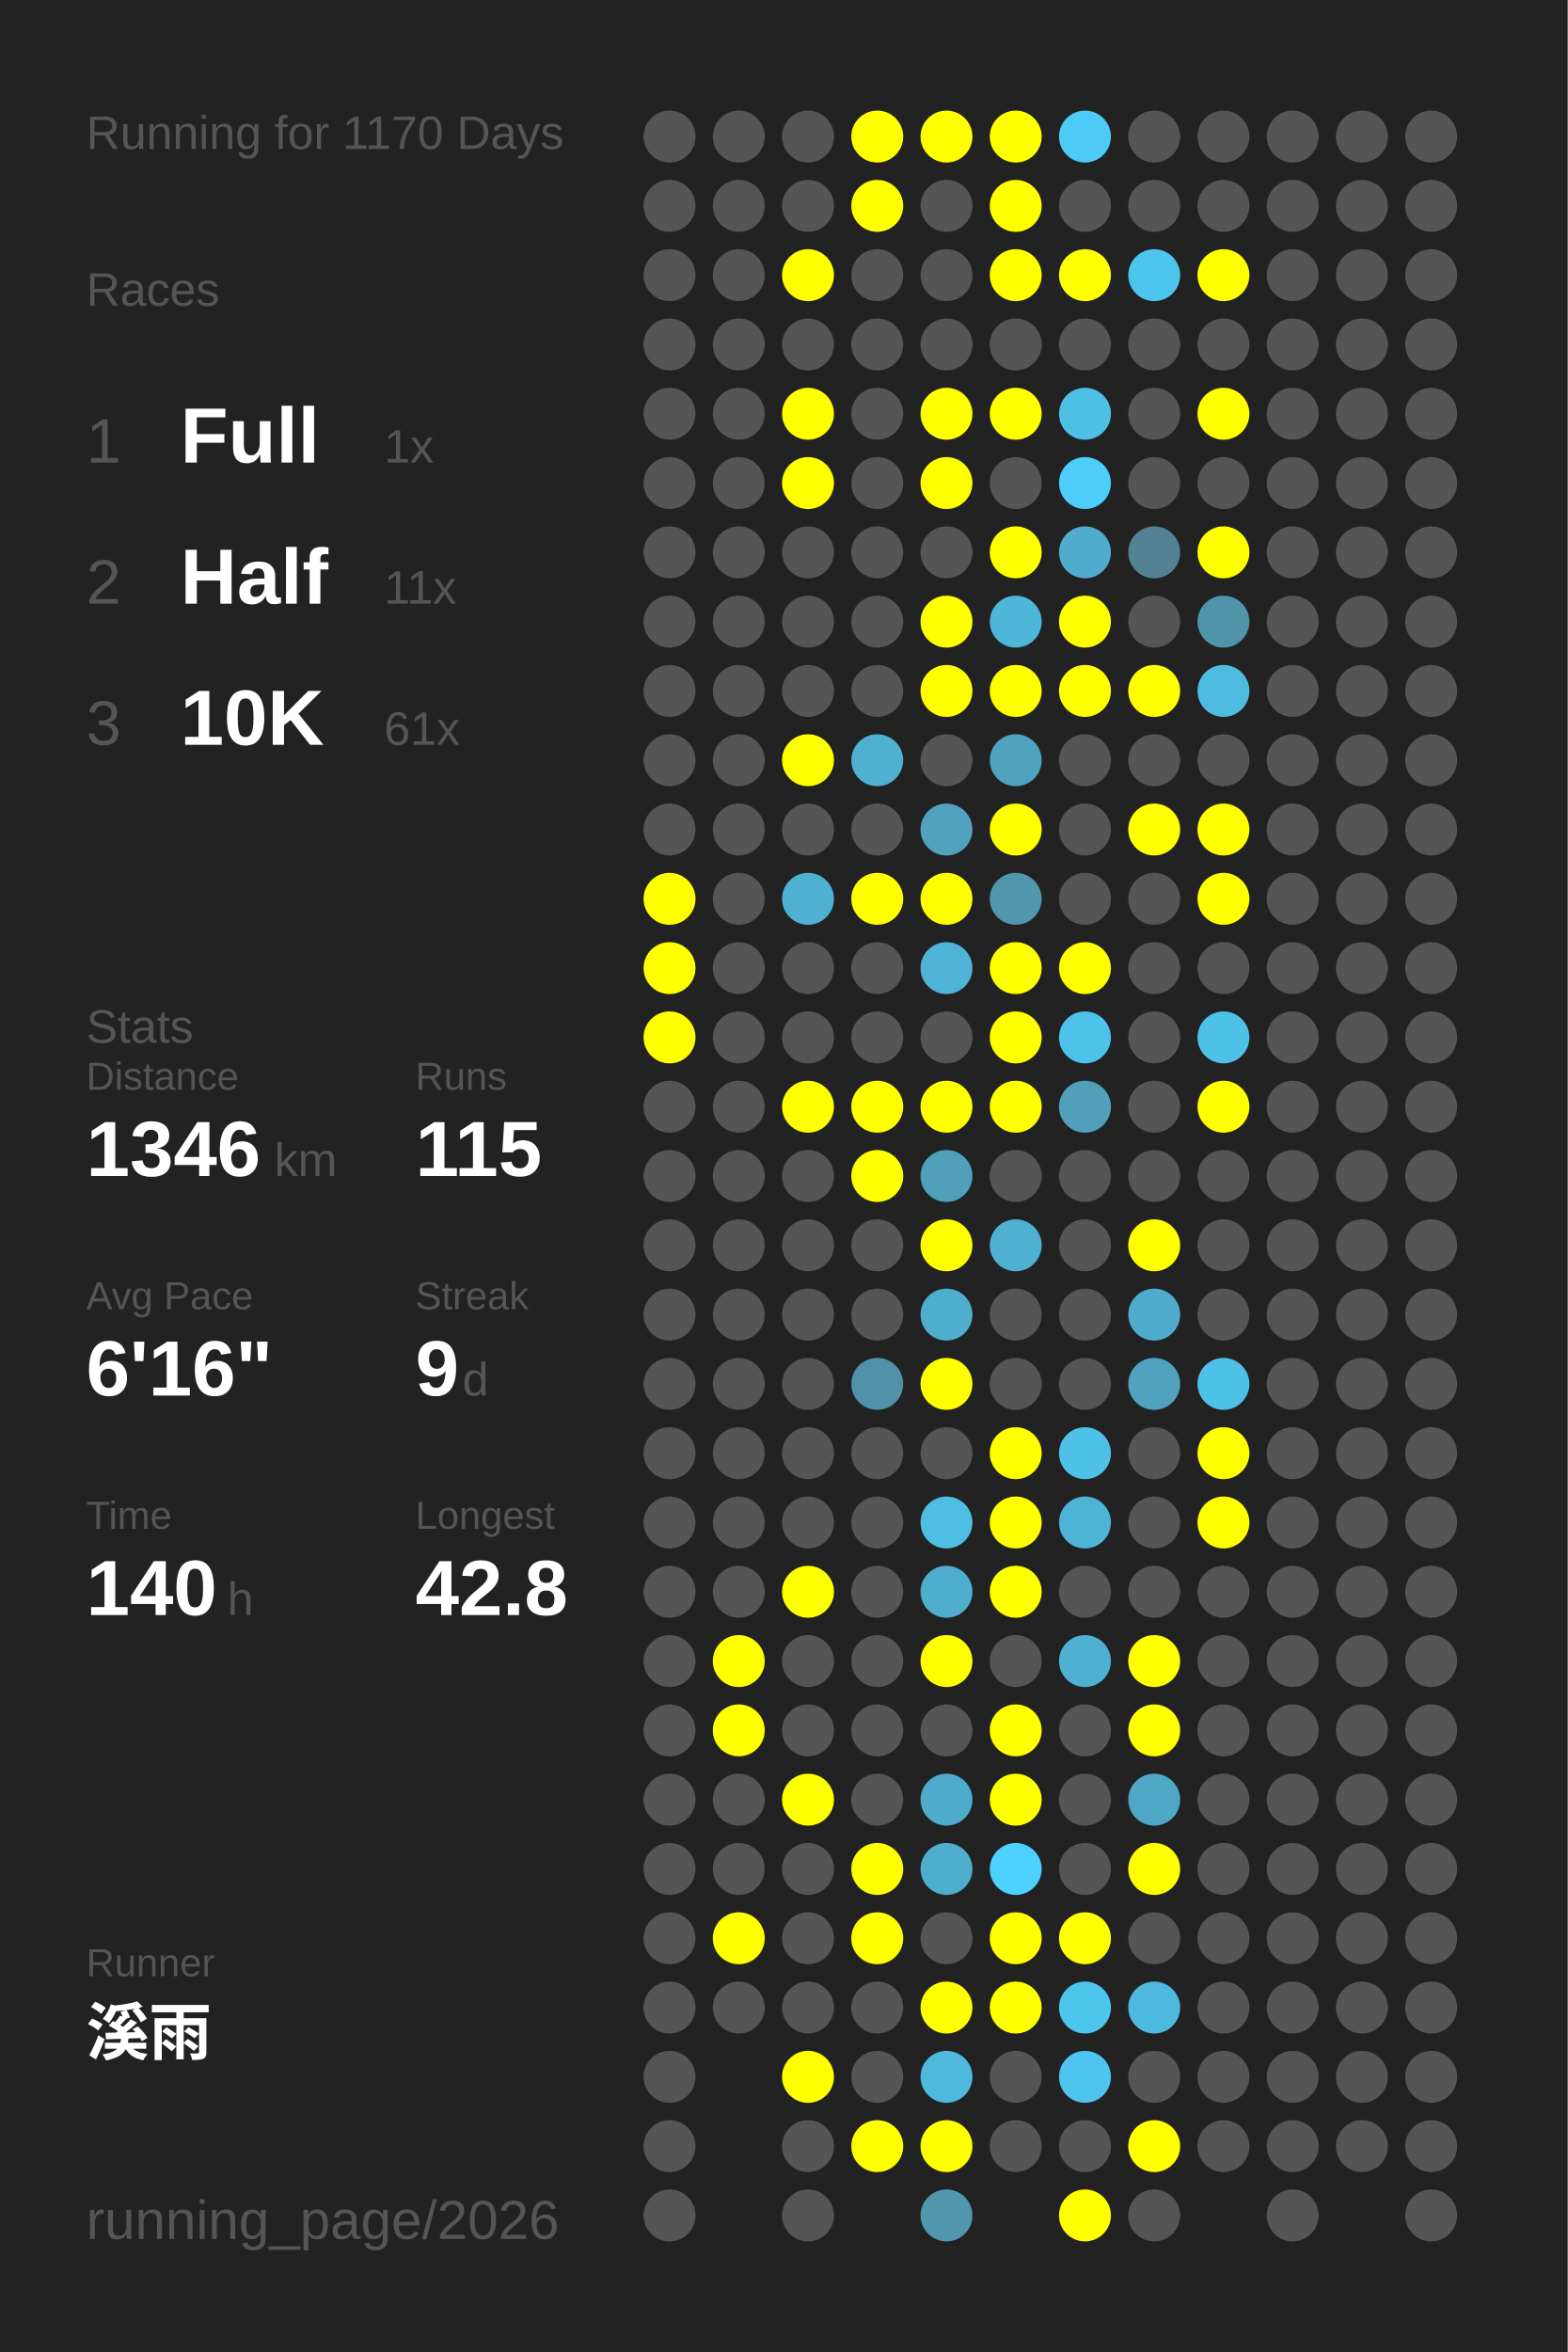
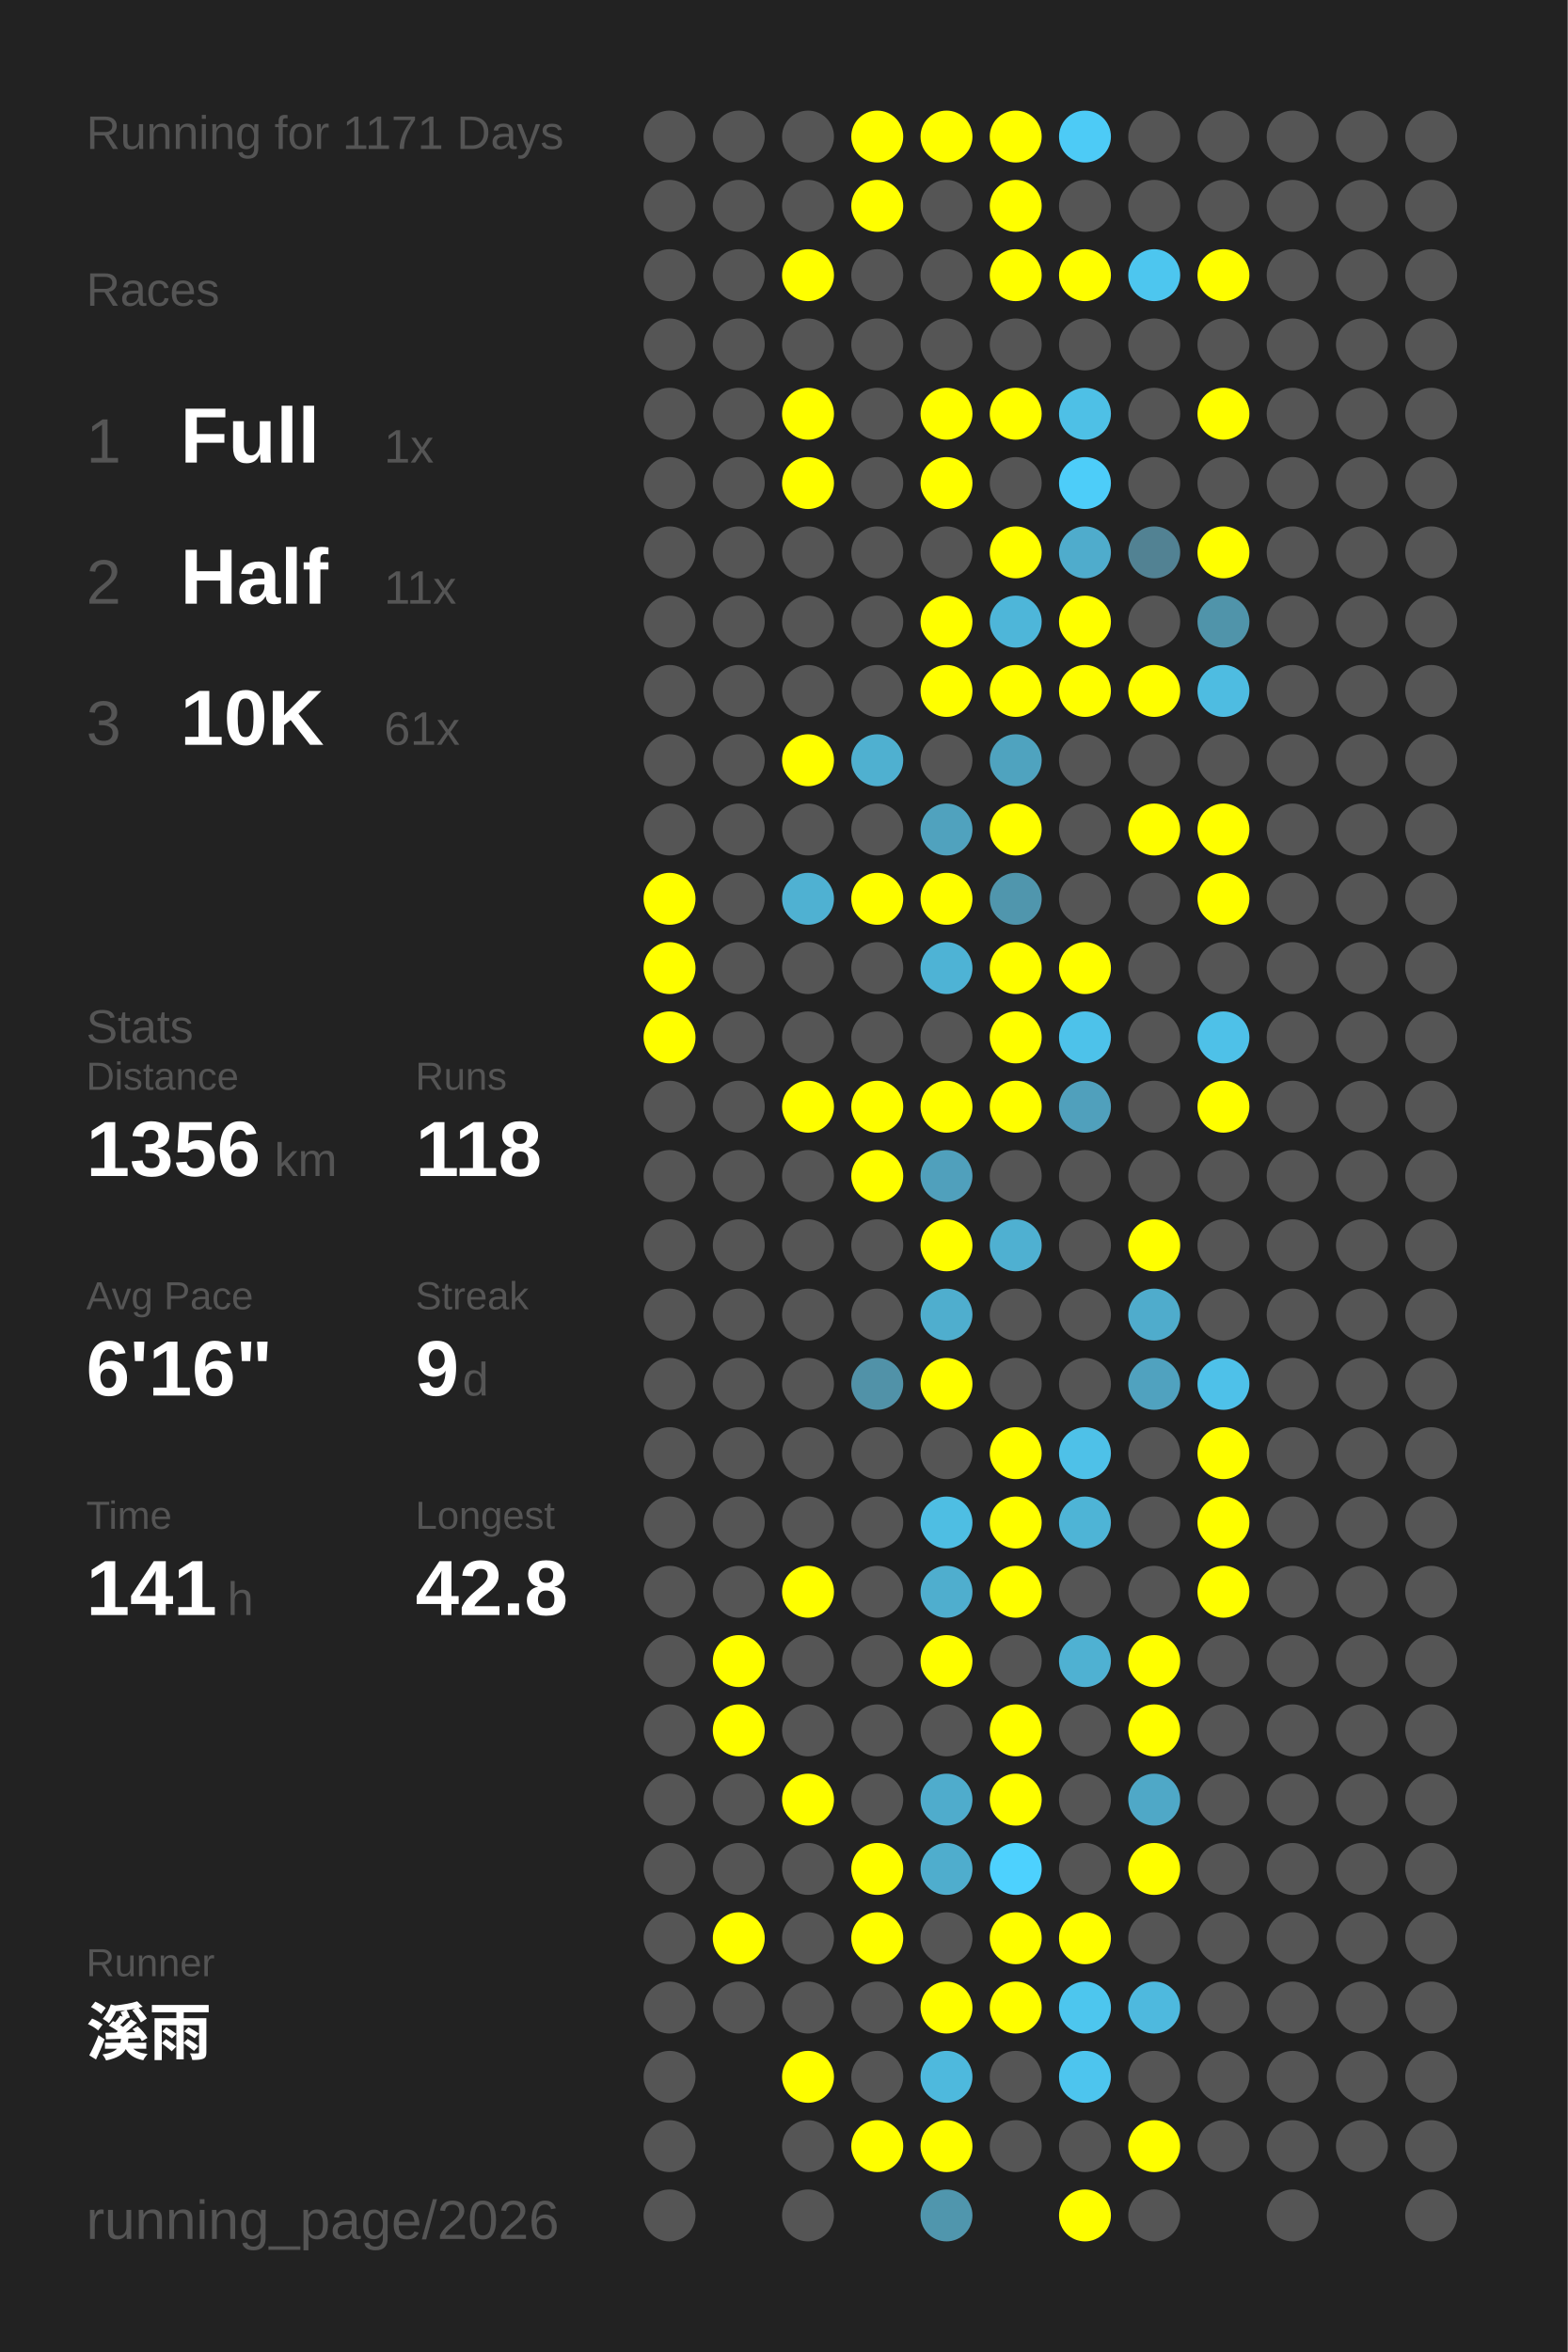
<svg xmlns="http://www.w3.org/2000/svg" baseProfile="full" height="300mm" version="1.1" viewBox="0,0,200,300" width="200mm">
  <defs />
  <rect fill="#222222" height="300" width="200" x="0" y="0" />
-   <text fill="#555555" style="font-size:6px; font-family:Arial;" x="11" y="19">Running for 1170 Days</text>
+   <text fill="#555555" style="font-size:6px; font-family:Arial;" x="11" y="19">Running for 1171 Days</text>
  <text fill="#555555" style="font-size:6px; font-family:Arial;" x="11" y="39">Races</text>
  <text fill="#555555" style="font-size:8px; font-family:Arial;" x="11" y="59">1</text>
  <text fill="#FFFFFF" style="font-size:10px; font-family:Arial; font-weight:bold;" x="23" y="59">Full</text>
  <text fill="#555555" style="font-size:6px; font-family:Arial;" x="49" y="59">1x</text>
  <text fill="#555555" style="font-size:8px; font-family:Arial;" x="11" y="77">2</text>
  <text fill="#FFFFFF" style="font-size:10px; font-family:Arial; font-weight:bold;" x="23" y="77">Half</text>
  <text fill="#555555" style="font-size:6px; font-family:Arial;" x="49" y="77">11x</text>
  <text fill="#555555" style="font-size:8px; font-family:Arial;" x="11" y="95">3</text>
  <text fill="#FFFFFF" style="font-size:10px; font-family:Arial; font-weight:bold;" x="23" y="95">10K</text>
  <text fill="#555555" style="font-size:6px; font-family:Arial;" x="49" y="95">61x</text>
  <text fill="#555555" style="font-size:6px; font-family:Arial;" x="11" y="133">Stats</text>
  <text fill="#555555" style="font-size:5px; font-family:Arial;" x="11" y="139">Distance</text>
-   <text fill="#FFFFFF" style="font-size:10px; font-family:Arial; font-weight:bold;" x="11" y="150">1346</text>
+   <text fill="#FFFFFF" style="font-size:10px; font-family:Arial; font-weight:bold;" x="11" y="150">1356</text>
  <text fill="#555555" style="font-size:6px; font-family:Arial;" x="35" y="150">km</text>
  <text fill="#555555" style="font-size:5px; font-family:Arial;" x="53" y="139">Runs</text>
-   <text fill="#FFFFFF" style="font-size:10px; font-family:Arial; font-weight:bold;" x="53" y="150">115</text>
+   <text fill="#FFFFFF" style="font-size:10px; font-family:Arial; font-weight:bold;" x="53" y="150">118</text>
  <text fill="#555555" style="font-size:5px; font-family:Arial;" x="11" y="167">Avg Pace</text>
  <text fill="#FFFFFF" style="font-size:10px; font-family:Arial; font-weight:bold;" x="11" y="178">6'16"</text>
  <text fill="#555555" style="font-size:5px; font-family:Arial;" x="53" y="167">Streak</text>
  <text fill="#FFFFFF" style="font-size:10px; font-family:Arial; font-weight:bold;" x="53" y="178">9</text>
  <text fill="#555555" style="font-size:6px; font-family:Arial;" x="59" y="178">d</text>
  <text fill="#555555" style="font-size:5px; font-family:Arial;" x="11" y="195">Time</text>
-   <text fill="#FFFFFF" style="font-size:10px; font-family:Arial; font-weight:bold;" x="11" y="206">140</text>
+   <text fill="#FFFFFF" style="font-size:10px; font-family:Arial; font-weight:bold;" x="11" y="206">141</text>
  <text fill="#555555" style="font-size:6px; font-family:Arial;" x="29" y="206">h</text>
  <text fill="#555555" style="font-size:5px; font-family:Arial;" x="53" y="195">Longest</text>
  <text fill="#FFFFFF" style="font-size:10px; font-family:Arial; font-weight:bold;" x="53" y="206">42.8</text>
  <text fill="#555555" style="font-size:5px; font-family:Arial;" x="11" y="252.065">Runner</text>
  <text fill="#FFFFFF" style="font-size:8px; font-family:Arial; font-weight:bold;" x="11" y="262.065">溪雨</text>
  <text fill="#555555" style="font-size:7px; font-family:Arial;" x="11" y="285.581">running_page/2026</text>
  <circle cx="85.417" cy="17.419" fill="#555555" r="3.312" />
  <circle cx="85.417" cy="26.258" fill="#555555" r="3.312" />
  <circle cx="85.417" cy="35.097" fill="#555555" r="3.312" />
  <circle cx="85.417" cy="43.935" fill="#555555" r="3.312" />
  <circle cx="85.417" cy="52.774" fill="#555555" r="3.312" />
  <circle cx="85.417" cy="61.613" fill="#555555" r="3.312" />
  <circle cx="85.417" cy="70.452" fill="#555555" r="3.312" />
  <circle cx="85.417" cy="79.29" fill="#555555" r="3.312" />
  <circle cx="85.417" cy="88.129" fill="#555555" r="3.312" />
  <circle cx="85.417" cy="96.968" fill="#555555" r="3.312" />
  <circle cx="85.417" cy="105.806" fill="#555555" r="3.312" />
  <circle cx="85.417" cy="114.645" fill="#FFFF00" r="3.312" />
  <circle cx="85.417" cy="123.484" fill="#FFFF00" r="3.312" />
  <circle cx="85.417" cy="132.323" fill="#FFFF00" r="3.312" />
  <circle cx="85.417" cy="141.161" fill="#555555" r="3.312" />
  <circle cx="85.417" cy="150" fill="#555555" r="3.312" />
  <circle cx="85.417" cy="158.839" fill="#555555" r="3.312" />
  <circle cx="85.417" cy="167.677" fill="#555555" r="3.312" />
  <circle cx="85.417" cy="176.516" fill="#555555" r="3.312" />
  <circle cx="85.417" cy="185.355" fill="#555555" r="3.312" />
  <circle cx="85.417" cy="194.194" fill="#555555" r="3.312" />
  <circle cx="85.417" cy="203.032" fill="#555555" r="3.312" />
  <circle cx="85.417" cy="211.871" fill="#555555" r="3.312" />
  <circle cx="85.417" cy="220.71" fill="#555555" r="3.312" />
  <circle cx="85.417" cy="229.548" fill="#555555" r="3.312" />
  <circle cx="85.417" cy="238.387" fill="#555555" r="3.312" />
  <circle cx="85.417" cy="247.226" fill="#555555" r="3.312" />
  <circle cx="85.417" cy="256.065" fill="#555555" r="3.312" />
  <circle cx="85.417" cy="264.903" fill="#555555" r="3.312" />
  <circle cx="85.417" cy="273.742" fill="#555555" r="3.312" />
  <circle cx="85.417" cy="282.581" fill="#555555" r="3.312" />
  <circle cx="94.25" cy="17.419" fill="#555555" r="3.312" />
  <circle cx="94.25" cy="26.258" fill="#555555" r="3.312" />
  <circle cx="94.25" cy="35.097" fill="#555555" r="3.312" />
  <circle cx="94.25" cy="43.935" fill="#555555" r="3.312" />
  <circle cx="94.25" cy="52.774" fill="#555555" r="3.312" />
  <circle cx="94.25" cy="61.613" fill="#555555" r="3.312" />
  <circle cx="94.25" cy="70.452" fill="#555555" r="3.312" />
  <circle cx="94.25" cy="79.29" fill="#555555" r="3.312" />
  <circle cx="94.25" cy="88.129" fill="#555555" r="3.312" />
  <circle cx="94.25" cy="96.968" fill="#555555" r="3.312" />
  <circle cx="94.25" cy="105.806" fill="#555555" r="3.312" />
  <circle cx="94.25" cy="114.645" fill="#555555" r="3.312" />
  <circle cx="94.25" cy="123.484" fill="#555555" r="3.312" />
  <circle cx="94.25" cy="132.323" fill="#555555" r="3.312" />
  <circle cx="94.25" cy="141.161" fill="#555555" r="3.312" />
  <circle cx="94.25" cy="150" fill="#555555" r="3.312" />
  <circle cx="94.25" cy="158.839" fill="#555555" r="3.312" />
  <circle cx="94.25" cy="167.677" fill="#555555" r="3.312" />
  <circle cx="94.25" cy="176.516" fill="#555555" r="3.312" />
  <circle cx="94.25" cy="185.355" fill="#555555" r="3.312" />
  <circle cx="94.25" cy="194.194" fill="#555555" r="3.312" />
  <circle cx="94.25" cy="203.032" fill="#555555" r="3.312" />
  <circle cx="94.25" cy="211.871" fill="#FFFF00" r="3.312" />
  <circle cx="94.25" cy="220.71" fill="#FFFF00" r="3.312" />
  <circle cx="94.25" cy="229.548" fill="#555555" r="3.312" />
  <circle cx="94.25" cy="238.387" fill="#555555" r="3.312" />
  <circle cx="94.25" cy="247.226" fill="#FFFF00" r="3.312" />
  <circle cx="94.25" cy="256.065" fill="#555555" r="3.312" />
  <circle cx="103.083" cy="17.419" fill="#555555" r="3.312" />
  <circle cx="103.083" cy="26.258" fill="#555555" r="3.312" />
  <circle cx="103.083" cy="35.097" fill="#FFFF00" r="3.312" />
  <circle cx="103.083" cy="43.935" fill="#555555" r="3.312" />
  <circle cx="103.083" cy="52.774" fill="#FFFF00" r="3.312" />
  <circle cx="103.083" cy="61.613" fill="#FFFF00" r="3.312" />
  <circle cx="103.083" cy="70.452" fill="#555555" r="3.312" />
  <circle cx="103.083" cy="79.29" fill="#555555" r="3.312" />
  <circle cx="103.083" cy="88.129" fill="#555555" r="3.312" />
  <circle cx="103.083" cy="96.968" fill="#FFFF00" r="3.312" />
  <circle cx="103.083" cy="105.806" fill="#555555" r="3.312" />
  <circle cx="103.083" cy="114.645" fill="#4fb1d2" r="3.312" />
  <circle cx="103.083" cy="123.484" fill="#555555" r="3.312" />
  <circle cx="103.083" cy="132.323" fill="#555555" r="3.312" />
  <circle cx="103.083" cy="141.161" fill="#FFFF00" r="3.312" />
  <circle cx="103.083" cy="150" fill="#555555" r="3.312" />
  <circle cx="103.083" cy="158.839" fill="#555555" r="3.312" />
  <circle cx="103.083" cy="167.677" fill="#555555" r="3.312" />
  <circle cx="103.083" cy="176.516" fill="#555555" r="3.312" />
  <circle cx="103.083" cy="185.355" fill="#555555" r="3.312" />
  <circle cx="103.083" cy="194.194" fill="#555555" r="3.312" />
  <circle cx="103.083" cy="203.032" fill="#FFFF00" r="3.312" />
  <circle cx="103.083" cy="211.871" fill="#555555" r="3.312" />
  <circle cx="103.083" cy="220.71" fill="#555555" r="3.312" />
  <circle cx="103.083" cy="229.548" fill="#FFFF00" r="3.312" />
  <circle cx="103.083" cy="238.387" fill="#555555" r="3.312" />
  <circle cx="103.083" cy="247.226" fill="#555555" r="3.312" />
  <circle cx="103.083" cy="256.065" fill="#555555" r="3.312" />
  <circle cx="103.083" cy="264.903" fill="#FFFF00" r="3.312" />
  <circle cx="103.083" cy="273.742" fill="#555555" r="3.312" />
  <circle cx="103.083" cy="282.581" fill="#555555" r="3.312" />
  <circle cx="111.917" cy="17.419" fill="#FFFF00" r="3.312" />
  <circle cx="111.917" cy="26.258" fill="#FFFF00" r="3.312" />
  <circle cx="111.917" cy="35.097" fill="#555555" r="3.312" />
  <circle cx="111.917" cy="43.935" fill="#555555" r="3.312" />
  <circle cx="111.917" cy="52.774" fill="#555555" r="3.312" />
  <circle cx="111.917" cy="61.613" fill="#555555" r="3.312" />
  <circle cx="111.917" cy="70.452" fill="#555555" r="3.312" />
  <circle cx="111.917" cy="79.29" fill="#555555" r="3.312" />
  <circle cx="111.917" cy="88.129" fill="#555555" r="3.312" />
  <circle cx="111.917" cy="96.968" fill="#4fb0d0" r="3.312" />
  <circle cx="111.917" cy="105.806" fill="#555555" r="3.312" />
  <circle cx="111.917" cy="114.645" fill="#FFFF00" r="3.312" />
  <circle cx="111.917" cy="123.484" fill="#555555" r="3.312" />
  <circle cx="111.917" cy="132.323" fill="#555555" r="3.312" />
  <circle cx="111.917" cy="141.161" fill="#FFFF00" r="3.312" />
  <circle cx="111.917" cy="150" fill="#FFFF00" r="3.312" />
  <circle cx="111.917" cy="158.839" fill="#555555" r="3.312" />
  <circle cx="111.917" cy="167.677" fill="#555555" r="3.312" />
  <circle cx="111.917" cy="176.516" fill="#5192a8" r="3.312" />
  <circle cx="111.917" cy="185.355" fill="#555555" r="3.312" />
  <circle cx="111.917" cy="194.194" fill="#555555" r="3.312" />
  <circle cx="111.917" cy="203.032" fill="#555555" r="3.312" />
  <circle cx="111.917" cy="211.871" fill="#555555" r="3.312" />
  <circle cx="111.917" cy="220.71" fill="#555555" r="3.312" />
  <circle cx="111.917" cy="229.548" fill="#555555" r="3.312" />
  <circle cx="111.917" cy="238.387" fill="#FFFF00" r="3.312" />
  <circle cx="111.917" cy="247.226" fill="#FFFF00" r="3.312" />
  <circle cx="111.917" cy="256.065" fill="#555555" r="3.312" />
  <circle cx="111.917" cy="264.903" fill="#555555" r="3.312" />
  <circle cx="111.917" cy="273.742" fill="#FFFF00" r="3.312" />
  <circle cx="120.75" cy="17.419" fill="#FFFF00" r="3.312" />
  <circle cx="120.75" cy="26.258" fill="#555555" r="3.312" />
  <circle cx="120.75" cy="35.097" fill="#555555" r="3.312" />
  <circle cx="120.75" cy="43.935" fill="#555555" r="3.312" />
  <circle cx="120.75" cy="52.774" fill="#FFFF00" r="3.312" />
  <circle cx="120.75" cy="61.613" fill="#FFFF00" r="3.312" />
  <circle cx="120.75" cy="70.452" fill="#555555" r="3.312" />
  <circle cx="120.75" cy="79.29" fill="#FFFF00" r="3.312" />
  <circle cx="120.75" cy="88.129" fill="#FFFF00" r="3.312" />
  <circle cx="120.75" cy="96.968" fill="#555555" r="3.312" />
  <circle cx="120.75" cy="105.806" fill="#50a2be" r="3.312" />
  <circle cx="120.75" cy="114.645" fill="#FFFF00" r="3.312" />
  <circle cx="120.75" cy="123.484" fill="#4eb3d5" r="3.312" />
  <circle cx="120.75" cy="132.323" fill="#555555" r="3.312" />
  <circle cx="120.75" cy="141.161" fill="#FFFF00" r="3.312" />
  <circle cx="120.75" cy="150" fill="#50a0bc" r="3.312" />
  <circle cx="120.75" cy="158.839" fill="#FFFF00" r="3.312" />
  <circle cx="120.75" cy="167.677" fill="#4faece" r="3.312" />
  <circle cx="120.75" cy="176.516" fill="#FFFF00" r="3.312" />
  <circle cx="120.75" cy="185.355" fill="#555555" r="3.312" />
  <circle cx="120.75" cy="194.194" fill="#4ebee3" r="3.312" />
  <circle cx="120.75" cy="203.032" fill="#4faece" r="3.312" />
  <circle cx="120.75" cy="211.871" fill="#FFFF00" r="3.312" />
  <circle cx="120.75" cy="220.71" fill="#555555" r="3.312" />
  <circle cx="120.75" cy="229.548" fill="#4faccc" r="3.312" />
  <circle cx="120.75" cy="238.387" fill="#4fadcd" r="3.312" />
  <circle cx="120.75" cy="247.226" fill="#555555" r="3.312" />
  <circle cx="120.75" cy="256.065" fill="#FFFF00" r="3.312" />
  <circle cx="120.75" cy="264.903" fill="#4eb9dd" r="3.312" />
  <circle cx="120.75" cy="273.742" fill="#FFFF00" r="3.312" />
  <circle cx="120.75" cy="282.581" fill="#5096ad" r="3.312" />
  <circle cx="129.583" cy="17.419" fill="#FFFF00" r="3.312" />
  <circle cx="129.583" cy="26.258" fill="#FFFF00" r="3.312" />
  <circle cx="129.583" cy="35.097" fill="#FFFF00" r="3.312" />
  <circle cx="129.583" cy="43.935" fill="#555555" r="3.312" />
  <circle cx="129.583" cy="52.774" fill="#FFFF00" r="3.312" />
  <circle cx="129.583" cy="61.613" fill="#555555" r="3.312" />
  <circle cx="129.583" cy="70.452" fill="#FFFF00" r="3.312" />
  <circle cx="129.583" cy="79.29" fill="#4eb6d9" r="3.312" />
  <circle cx="129.583" cy="88.129" fill="#FFFF00" r="3.312" />
  <circle cx="129.583" cy="96.968" fill="#4fa3bf" r="3.312" />
  <circle cx="129.583" cy="105.806" fill="#FFFF00" r="3.312" />
  <circle cx="129.583" cy="114.645" fill="#5096ad" r="3.312" />
  <circle cx="129.583" cy="123.484" fill="#FFFF00" r="3.312" />
  <circle cx="129.583" cy="132.323" fill="#FFFF00" r="3.312" />
  <circle cx="129.583" cy="141.161" fill="#FFFF00" r="3.312" />
  <circle cx="129.583" cy="150" fill="#555555" r="3.312" />
  <circle cx="129.583" cy="158.839" fill="#4fb0d1" r="3.312" />
  <circle cx="129.583" cy="167.677" fill="#555555" r="3.312" />
  <circle cx="129.583" cy="176.516" fill="#555555" r="3.312" />
  <circle cx="129.583" cy="185.355" fill="#FFFF00" r="3.312" />
  <circle cx="129.583" cy="194.194" fill="#FFFF00" r="3.312" />
  <circle cx="129.583" cy="203.032" fill="#FFFF00" r="3.312" />
  <circle cx="129.583" cy="211.871" fill="#555555" r="3.312" />
  <circle cx="129.583" cy="220.71" fill="#FFFF00" r="3.312" />
  <circle cx="129.583" cy="229.548" fill="#FFFF00" r="3.312" />
  <circle cx="129.583" cy="238.387" fill="#4dd1fe" r="3.312" />
  <circle cx="129.583" cy="247.226" fill="#FFFF00" r="3.312" />
  <circle cx="129.583" cy="256.065" fill="#FFFF00" r="3.312" />
  <circle cx="129.583" cy="264.903" fill="#555555" r="3.312" />
  <circle cx="129.583" cy="273.742" fill="#555555" r="3.312" />
  <circle cx="138.417" cy="17.419" fill="#4dcbf6" r="3.312" />
  <circle cx="138.417" cy="26.258" fill="#555555" r="3.312" />
  <circle cx="138.417" cy="35.097" fill="#FFFF00" r="3.312" />
  <circle cx="138.417" cy="43.935" fill="#555555" r="3.312" />
  <circle cx="138.417" cy="52.774" fill="#4ec0e6" r="3.312" />
  <circle cx="138.417" cy="61.613" fill="#4dcdf9" r="3.312" />
  <circle cx="138.417" cy="70.452" fill="#4faccc" r="3.312" />
  <circle cx="138.417" cy="79.29" fill="#FFFF00" r="3.312" />
  <circle cx="138.417" cy="88.129" fill="#FFFF00" r="3.312" />
  <circle cx="138.417" cy="96.968" fill="#555555" r="3.312" />
  <circle cx="138.417" cy="105.806" fill="#555555" r="3.312" />
  <circle cx="138.417" cy="114.645" fill="#555555" r="3.312" />
  <circle cx="138.417" cy="123.484" fill="#FFFF00" r="3.312" />
  <circle cx="138.417" cy="132.323" fill="#4dc2ea" r="3.312" />
  <circle cx="138.417" cy="141.161" fill="#50a0bc" r="3.312" />
  <circle cx="138.417" cy="150" fill="#555555" r="3.312" />
  <circle cx="138.417" cy="158.839" fill="#555555" r="3.312" />
  <circle cx="138.417" cy="167.677" fill="#555555" r="3.312" />
  <circle cx="138.417" cy="176.516" fill="#555555" r="3.312" />
  <circle cx="138.417" cy="185.355" fill="#4ec1e8" r="3.312" />
  <circle cx="138.417" cy="194.194" fill="#4eb4d6" r="3.312" />
  <circle cx="138.417" cy="203.032" fill="#555555" r="3.312" />
  <circle cx="138.417" cy="211.871" fill="#4fb1d2" r="3.312" />
  <circle cx="138.417" cy="220.71" fill="#555555" r="3.312" />
  <circle cx="138.417" cy="229.548" fill="#555555" r="3.312" />
  <circle cx="138.417" cy="238.387" fill="#555555" r="3.312" />
  <circle cx="138.417" cy="247.226" fill="#FFFF00" r="3.312" />
  <circle cx="138.417" cy="256.065" fill="#4dc6ee" r="3.312" />
  <circle cx="138.417" cy="264.903" fill="#4dc5ee" r="3.312" />
  <circle cx="138.417" cy="273.742" fill="#555555" r="3.312" />
  <circle cx="138.417" cy="282.581" fill="#FFFF00" r="3.312" />
  <circle cx="147.25" cy="17.419" fill="#555555" r="3.312" />
  <circle cx="147.25" cy="26.258" fill="#555555" r="3.312" />
  <circle cx="147.25" cy="35.097" fill="#4dc6ef" r="3.312" />
  <circle cx="147.25" cy="43.935" fill="#555555" r="3.312" />
  <circle cx="147.25" cy="52.774" fill="#555555" r="3.312" />
  <circle cx="147.25" cy="61.613" fill="#555555" r="3.312" />
  <circle cx="147.25" cy="70.452" fill="#528293" r="3.312" />
  <circle cx="147.25" cy="79.29" fill="#555555" r="3.312" />
  <circle cx="147.25" cy="88.129" fill="#FFFF00" r="3.312" />
  <circle cx="147.25" cy="96.968" fill="#555555" r="3.312" />
  <circle cx="147.25" cy="105.806" fill="#FFFF00" r="3.312" />
  <circle cx="147.25" cy="114.645" fill="#555555" r="3.312" />
  <circle cx="147.25" cy="123.484" fill="#555555" r="3.312" />
  <circle cx="147.25" cy="132.323" fill="#555555" r="3.312" />
  <circle cx="147.25" cy="141.161" fill="#555555" r="3.312" />
  <circle cx="147.25" cy="150" fill="#555555" r="3.312" />
  <circle cx="147.25" cy="158.839" fill="#FFFF00" r="3.312" />
  <circle cx="147.25" cy="167.677" fill="#4faccc" r="3.312" />
  <circle cx="147.25" cy="176.516" fill="#50a2bf" r="3.312" />
  <circle cx="147.25" cy="185.355" fill="#555555" r="3.312" />
  <circle cx="147.25" cy="194.194" fill="#555555" r="3.312" />
  <circle cx="147.25" cy="203.032" fill="#555555" r="3.312" />
  <circle cx="147.25" cy="211.871" fill="#FFFF00" r="3.312" />
  <circle cx="147.25" cy="220.71" fill="#FFFF00" r="3.312" />
  <circle cx="147.25" cy="229.548" fill="#4fa8c7" r="3.312" />
  <circle cx="147.25" cy="238.387" fill="#FFFF00" r="3.312" />
  <circle cx="147.25" cy="247.226" fill="#555555" r="3.312" />
  <circle cx="147.25" cy="256.065" fill="#4eb9de" r="3.312" />
  <circle cx="147.25" cy="264.903" fill="#555555" r="3.312" />
  <circle cx="147.25" cy="273.742" fill="#FFFF00" r="3.312" />
  <circle cx="147.25" cy="282.581" fill="#555555" r="3.312" />
  <circle cx="156.083" cy="17.419" fill="#555555" r="3.312" />
  <circle cx="156.083" cy="26.258" fill="#555555" r="3.312" />
  <circle cx="156.083" cy="35.097" fill="#FFFF00" r="3.312" />
  <circle cx="156.083" cy="43.935" fill="#555555" r="3.312" />
  <circle cx="156.083" cy="52.774" fill="#FFFF00" r="3.312" />
  <circle cx="156.083" cy="61.613" fill="#555555" r="3.312" />
  <circle cx="156.083" cy="70.452" fill="#FFFF00" r="3.312" />
  <circle cx="156.083" cy="79.29" fill="#5094aa" r="3.312" />
  <circle cx="156.083" cy="88.129" fill="#4ebce1" r="3.312" />
  <circle cx="156.083" cy="96.968" fill="#555555" r="3.312" />
  <circle cx="156.083" cy="105.806" fill="#FFFF00" r="3.312" />
  <circle cx="156.083" cy="114.645" fill="#FFFF00" r="3.312" />
  <circle cx="156.083" cy="123.484" fill="#555555" r="3.312" />
  <circle cx="156.083" cy="132.323" fill="#4ec1e8" r="3.312" />
  <circle cx="156.083" cy="141.161" fill="#FFFF00" r="3.312" />
  <circle cx="156.083" cy="150" fill="#555555" r="3.312" />
  <circle cx="156.083" cy="158.839" fill="#555555" r="3.312" />
  <circle cx="156.083" cy="167.677" fill="#555555" r="3.312" />
  <circle cx="156.083" cy="176.516" fill="#4ec1e9" r="3.312" />
  <circle cx="156.083" cy="185.355" fill="#FFFF00" r="3.312" />
  <circle cx="156.083" cy="194.194" fill="#FFFF00" r="3.312" />
-   <circle cx="156.083" cy="203.032" fill="#555555" r="3.312" />
+   <circle cx="156.083" cy="203.032" fill="#FFFF00" r="3.312" />
  <circle cx="156.083" cy="211.871" fill="#555555" r="3.312" />
  <circle cx="156.083" cy="220.71" fill="#555555" r="3.312" />
  <circle cx="156.083" cy="229.548" fill="#555555" r="3.312" />
  <circle cx="156.083" cy="238.387" fill="#555555" r="3.312" />
  <circle cx="156.083" cy="247.226" fill="#555555" r="3.312" />
  <circle cx="156.083" cy="256.065" fill="#555555" r="3.312" />
  <circle cx="156.083" cy="264.903" fill="#555555" r="3.312" />
  <circle cx="156.083" cy="273.742" fill="#555555" r="3.312" />
  <circle cx="164.917" cy="17.419" fill="#555555" r="3.312" />
  <circle cx="164.917" cy="26.258" fill="#555555" r="3.312" />
  <circle cx="164.917" cy="35.097" fill="#555555" r="3.312" />
  <circle cx="164.917" cy="43.935" fill="#555555" r="3.312" />
  <circle cx="164.917" cy="52.774" fill="#555555" r="3.312" />
  <circle cx="164.917" cy="61.613" fill="#555555" r="3.312" />
  <circle cx="164.917" cy="70.452" fill="#555555" r="3.312" />
  <circle cx="164.917" cy="79.29" fill="#555555" r="3.312" />
  <circle cx="164.917" cy="88.129" fill="#555555" r="3.312" />
  <circle cx="164.917" cy="96.968" fill="#555555" r="3.312" />
  <circle cx="164.917" cy="105.806" fill="#555555" r="3.312" />
  <circle cx="164.917" cy="114.645" fill="#555555" r="3.312" />
  <circle cx="164.917" cy="123.484" fill="#555555" r="3.312" />
  <circle cx="164.917" cy="132.323" fill="#555555" r="3.312" />
  <circle cx="164.917" cy="141.161" fill="#555555" r="3.312" />
  <circle cx="164.917" cy="150" fill="#555555" r="3.312" />
  <circle cx="164.917" cy="158.839" fill="#555555" r="3.312" />
  <circle cx="164.917" cy="167.677" fill="#555555" r="3.312" />
  <circle cx="164.917" cy="176.516" fill="#555555" r="3.312" />
  <circle cx="164.917" cy="185.355" fill="#555555" r="3.312" />
  <circle cx="164.917" cy="194.194" fill="#555555" r="3.312" />
  <circle cx="164.917" cy="203.032" fill="#555555" r="3.312" />
  <circle cx="164.917" cy="211.871" fill="#555555" r="3.312" />
  <circle cx="164.917" cy="220.71" fill="#555555" r="3.312" />
  <circle cx="164.917" cy="229.548" fill="#555555" r="3.312" />
  <circle cx="164.917" cy="238.387" fill="#555555" r="3.312" />
  <circle cx="164.917" cy="247.226" fill="#555555" r="3.312" />
  <circle cx="164.917" cy="256.065" fill="#555555" r="3.312" />
  <circle cx="164.917" cy="264.903" fill="#555555" r="3.312" />
  <circle cx="164.917" cy="273.742" fill="#555555" r="3.312" />
  <circle cx="164.917" cy="282.581" fill="#555555" r="3.312" />
  <circle cx="173.75" cy="17.419" fill="#555555" r="3.312" />
  <circle cx="173.75" cy="26.258" fill="#555555" r="3.312" />
  <circle cx="173.75" cy="35.097" fill="#555555" r="3.312" />
  <circle cx="173.75" cy="43.935" fill="#555555" r="3.312" />
  <circle cx="173.75" cy="52.774" fill="#555555" r="3.312" />
  <circle cx="173.75" cy="61.613" fill="#555555" r="3.312" />
  <circle cx="173.75" cy="70.452" fill="#555555" r="3.312" />
  <circle cx="173.75" cy="79.29" fill="#555555" r="3.312" />
  <circle cx="173.75" cy="88.129" fill="#555555" r="3.312" />
  <circle cx="173.75" cy="96.968" fill="#555555" r="3.312" />
  <circle cx="173.75" cy="105.806" fill="#555555" r="3.312" />
  <circle cx="173.75" cy="114.645" fill="#555555" r="3.312" />
  <circle cx="173.75" cy="123.484" fill="#555555" r="3.312" />
  <circle cx="173.75" cy="132.323" fill="#555555" r="3.312" />
  <circle cx="173.75" cy="141.161" fill="#555555" r="3.312" />
  <circle cx="173.75" cy="150" fill="#555555" r="3.312" />
  <circle cx="173.75" cy="158.839" fill="#555555" r="3.312" />
  <circle cx="173.75" cy="167.677" fill="#555555" r="3.312" />
  <circle cx="173.75" cy="176.516" fill="#555555" r="3.312" />
  <circle cx="173.75" cy="185.355" fill="#555555" r="3.312" />
  <circle cx="173.75" cy="194.194" fill="#555555" r="3.312" />
  <circle cx="173.75" cy="203.032" fill="#555555" r="3.312" />
  <circle cx="173.75" cy="211.871" fill="#555555" r="3.312" />
  <circle cx="173.75" cy="220.71" fill="#555555" r="3.312" />
  <circle cx="173.75" cy="229.548" fill="#555555" r="3.312" />
  <circle cx="173.75" cy="238.387" fill="#555555" r="3.312" />
  <circle cx="173.75" cy="247.226" fill="#555555" r="3.312" />
  <circle cx="173.75" cy="256.065" fill="#555555" r="3.312" />
  <circle cx="173.75" cy="264.903" fill="#555555" r="3.312" />
  <circle cx="173.75" cy="273.742" fill="#555555" r="3.312" />
  <circle cx="182.583" cy="17.419" fill="#555555" r="3.312" />
  <circle cx="182.583" cy="26.258" fill="#555555" r="3.312" />
  <circle cx="182.583" cy="35.097" fill="#555555" r="3.312" />
  <circle cx="182.583" cy="43.935" fill="#555555" r="3.312" />
  <circle cx="182.583" cy="52.774" fill="#555555" r="3.312" />
  <circle cx="182.583" cy="61.613" fill="#555555" r="3.312" />
  <circle cx="182.583" cy="70.452" fill="#555555" r="3.312" />
  <circle cx="182.583" cy="79.29" fill="#555555" r="3.312" />
  <circle cx="182.583" cy="88.129" fill="#555555" r="3.312" />
  <circle cx="182.583" cy="96.968" fill="#555555" r="3.312" />
  <circle cx="182.583" cy="105.806" fill="#555555" r="3.312" />
  <circle cx="182.583" cy="114.645" fill="#555555" r="3.312" />
  <circle cx="182.583" cy="123.484" fill="#555555" r="3.312" />
  <circle cx="182.583" cy="132.323" fill="#555555" r="3.312" />
  <circle cx="182.583" cy="141.161" fill="#555555" r="3.312" />
  <circle cx="182.583" cy="150" fill="#555555" r="3.312" />
  <circle cx="182.583" cy="158.839" fill="#555555" r="3.312" />
  <circle cx="182.583" cy="167.677" fill="#555555" r="3.312" />
  <circle cx="182.583" cy="176.516" fill="#555555" r="3.312" />
  <circle cx="182.583" cy="185.355" fill="#555555" r="3.312" />
  <circle cx="182.583" cy="194.194" fill="#555555" r="3.312" />
  <circle cx="182.583" cy="203.032" fill="#555555" r="3.312" />
  <circle cx="182.583" cy="211.871" fill="#555555" r="3.312" />
  <circle cx="182.583" cy="220.71" fill="#555555" r="3.312" />
  <circle cx="182.583" cy="229.548" fill="#555555" r="3.312" />
  <circle cx="182.583" cy="238.387" fill="#555555" r="3.312" />
  <circle cx="182.583" cy="247.226" fill="#555555" r="3.312" />
  <circle cx="182.583" cy="256.065" fill="#555555" r="3.312" />
  <circle cx="182.583" cy="264.903" fill="#555555" r="3.312" />
  <circle cx="182.583" cy="273.742" fill="#555555" r="3.312" />
  <circle cx="182.583" cy="282.581" fill="#555555" r="3.312" />
</svg>
